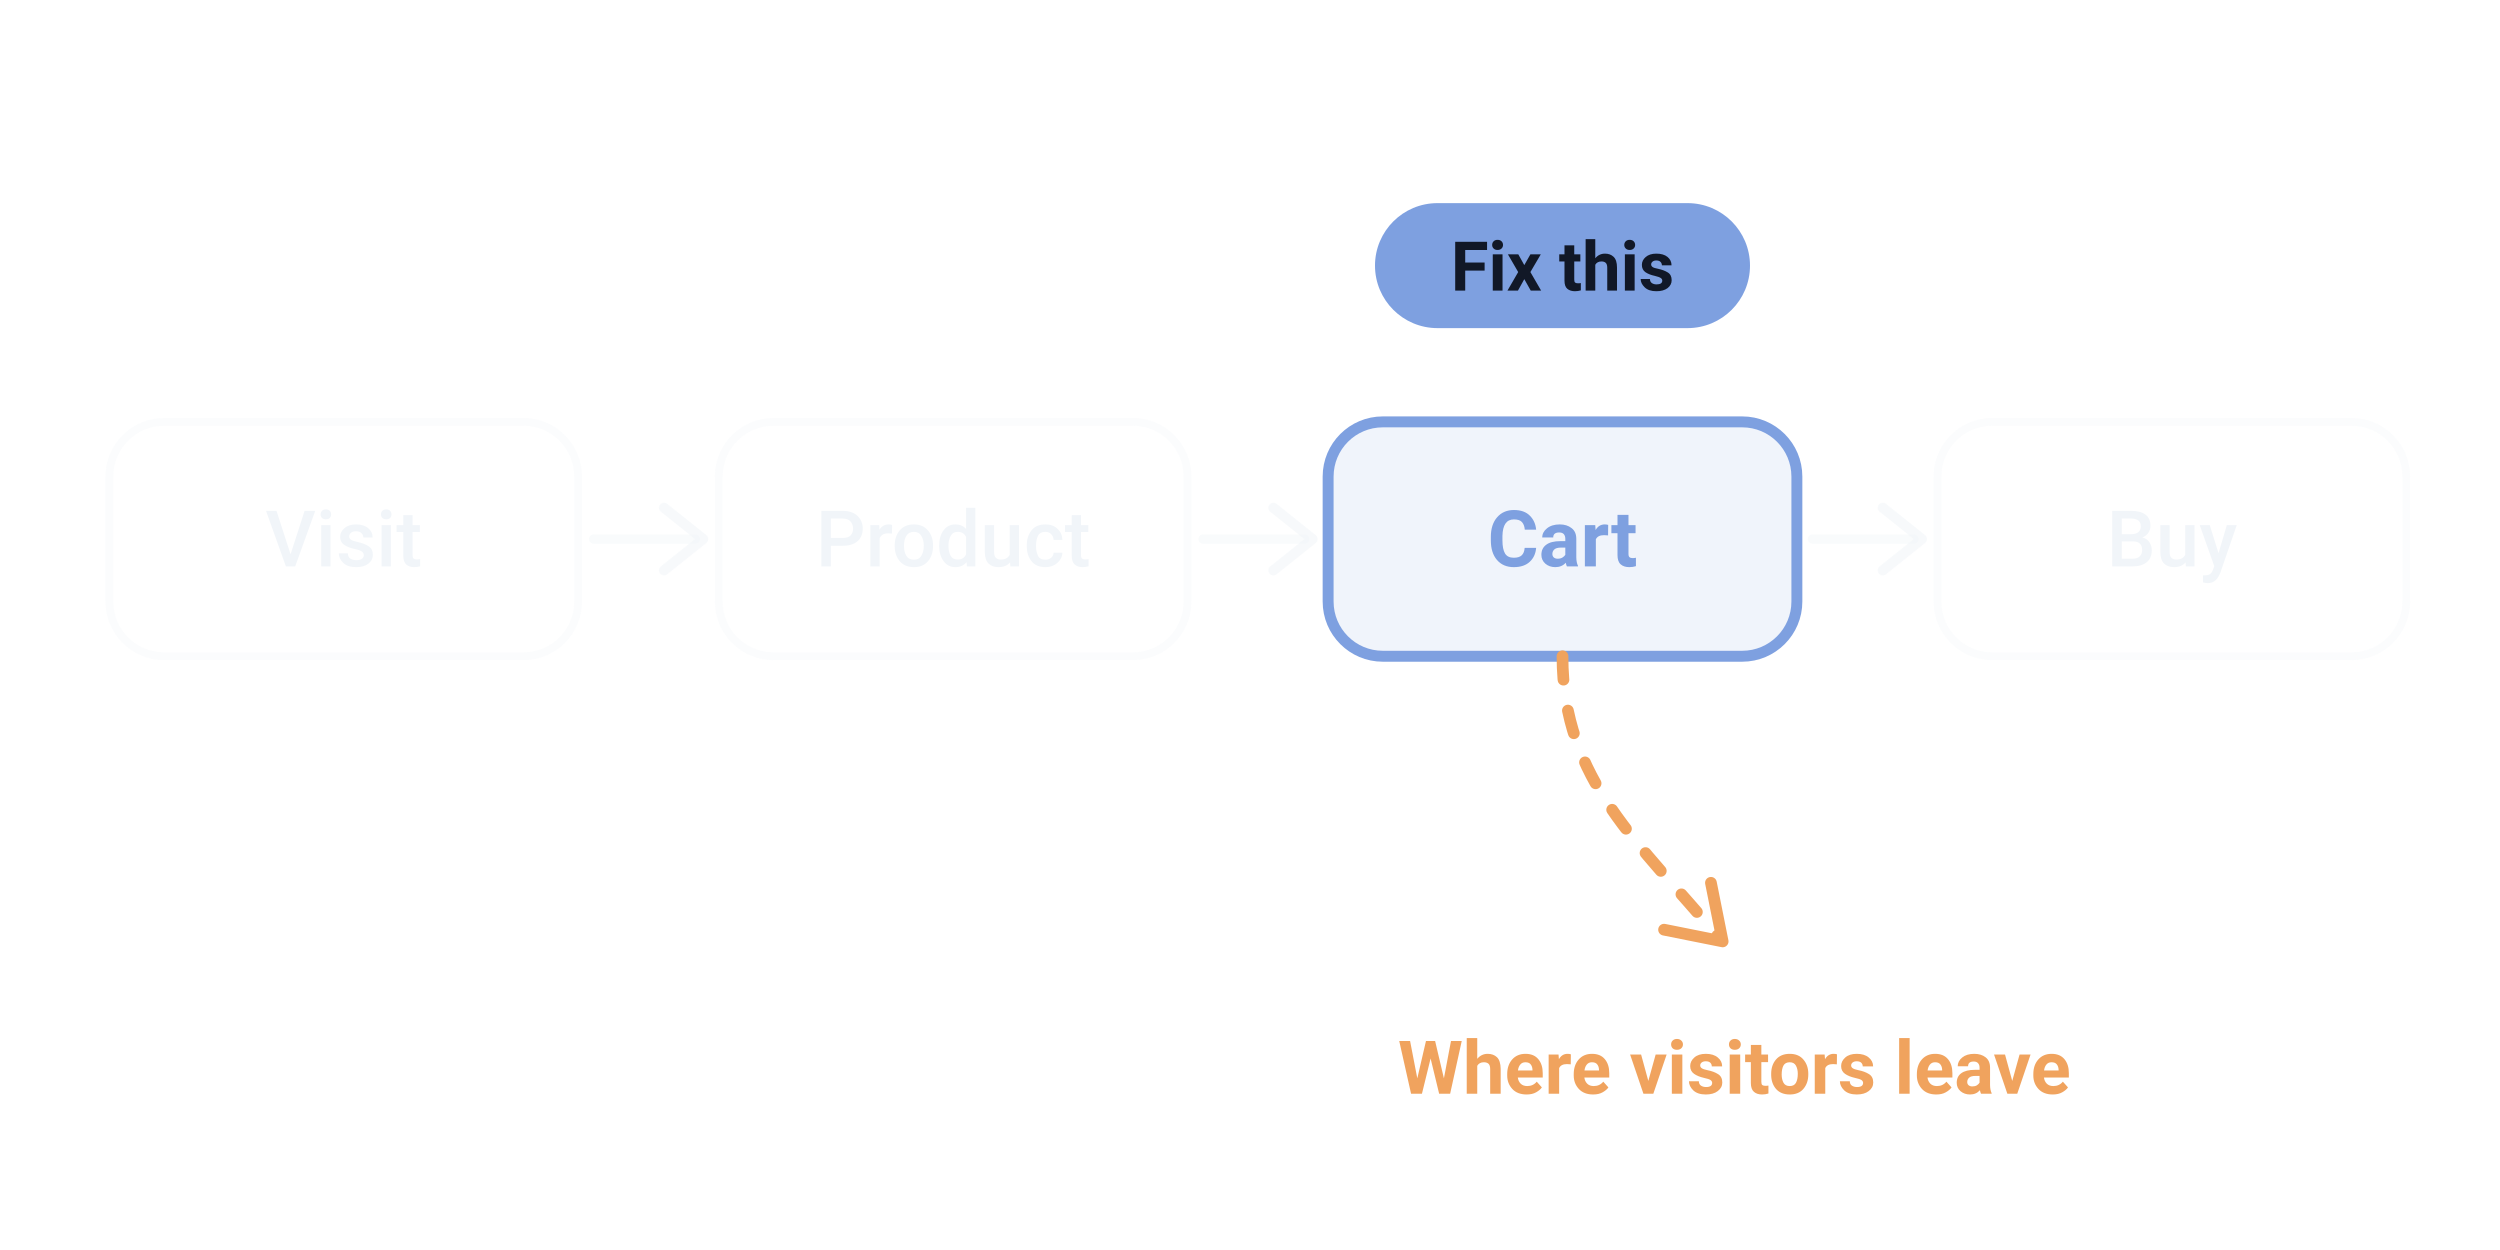
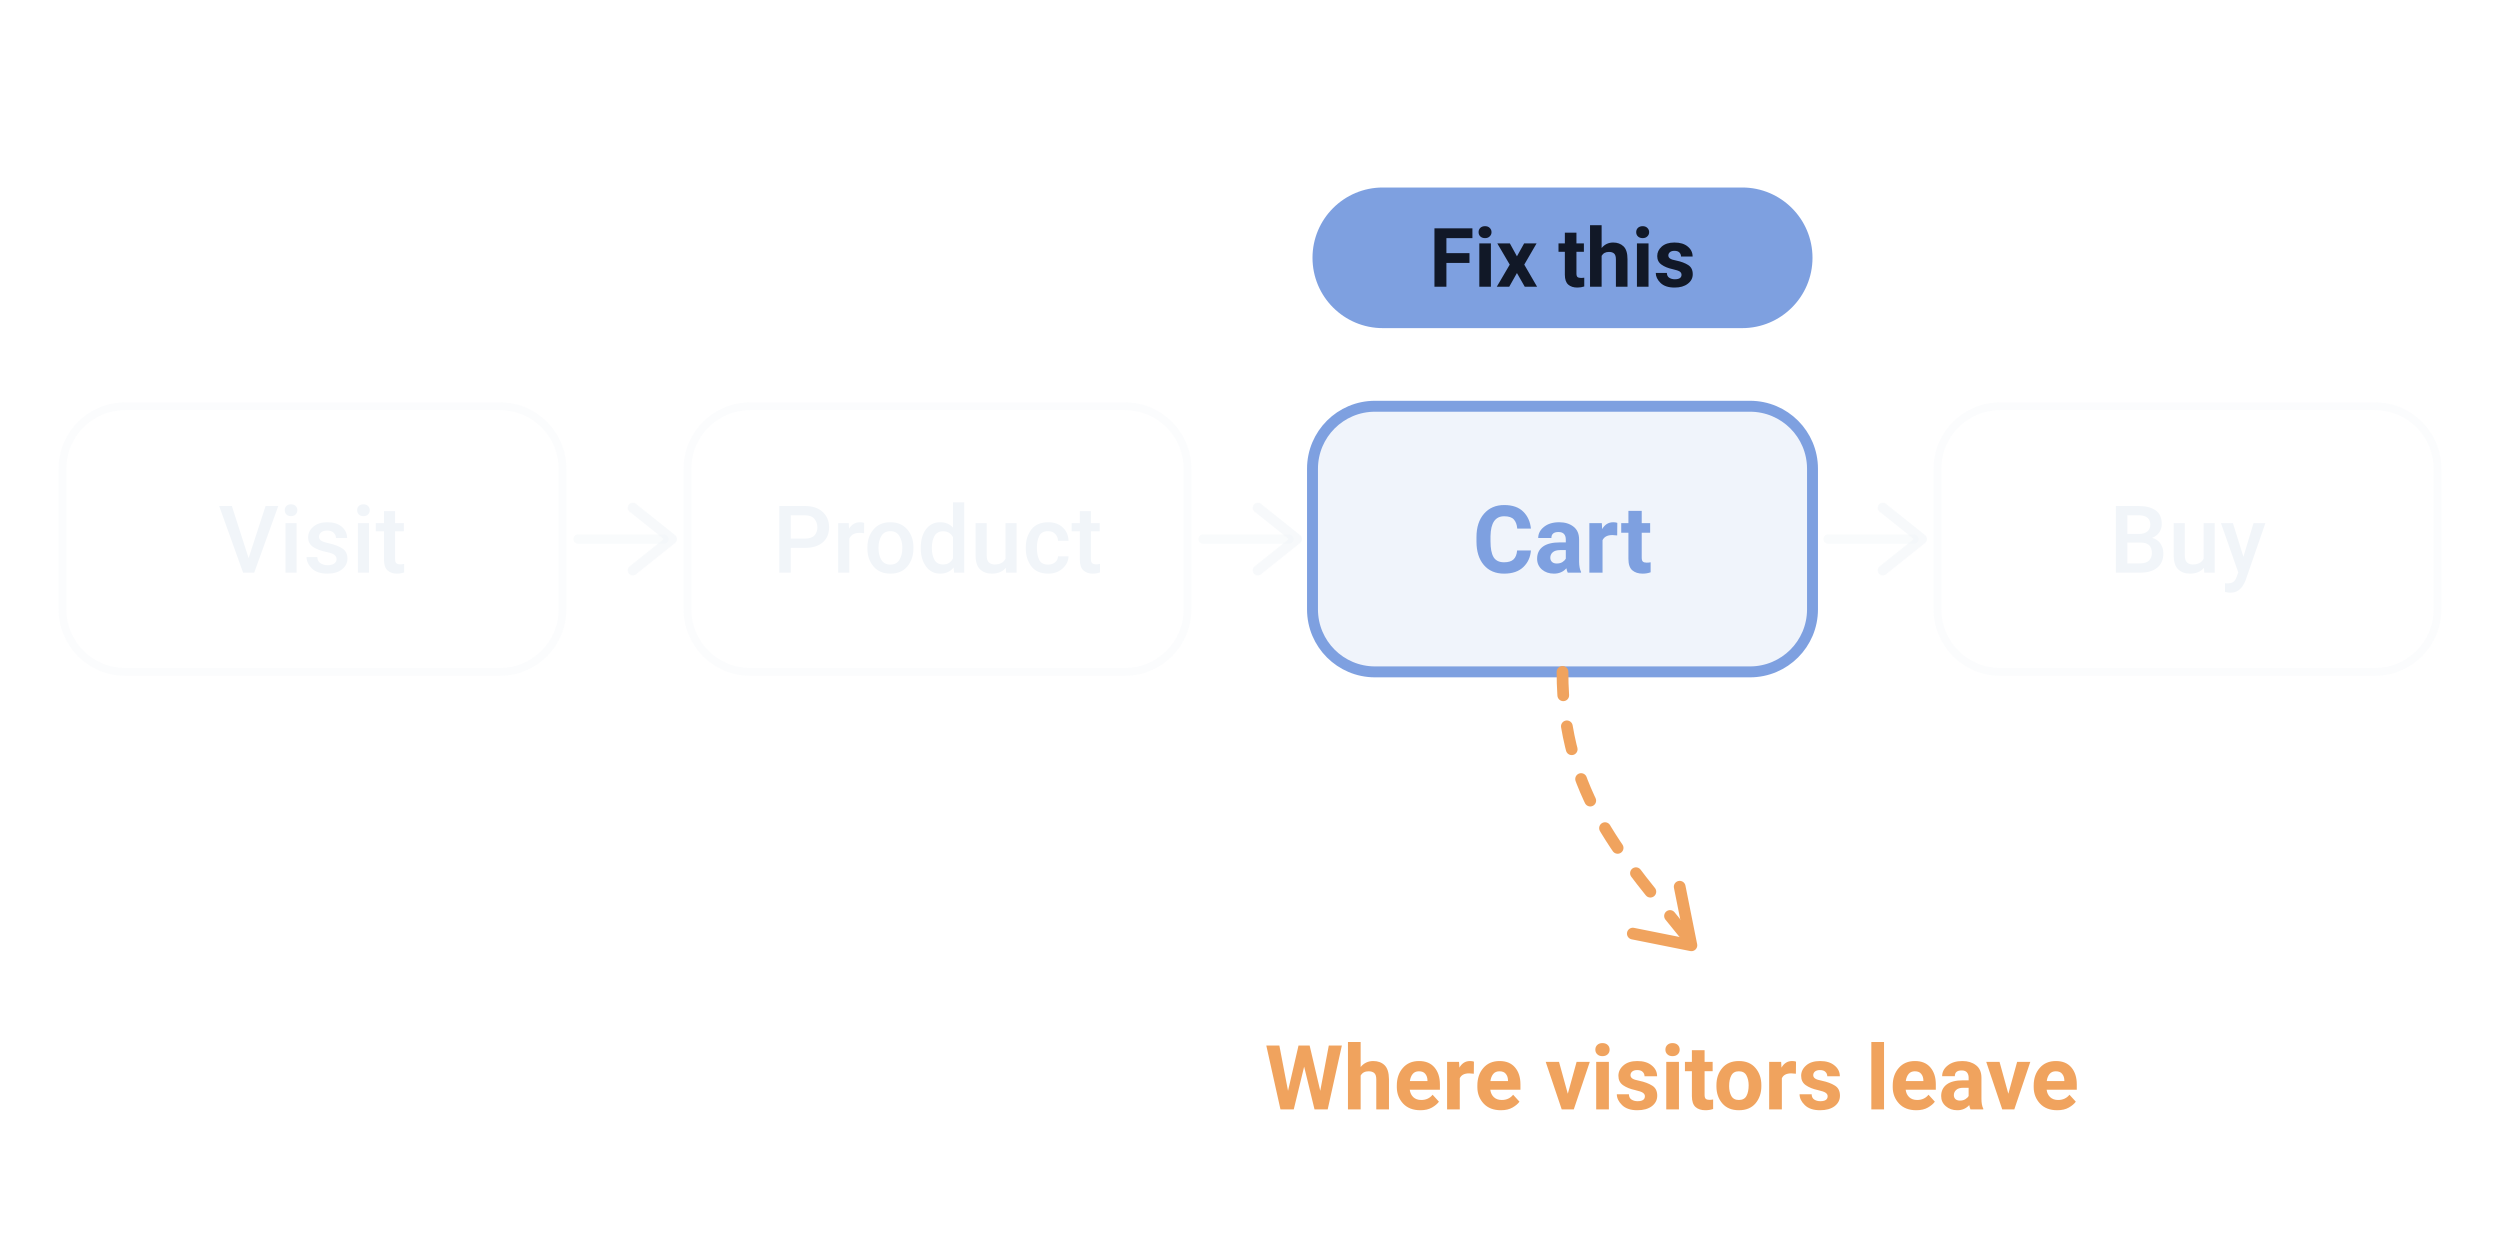
<svg xmlns="http://www.w3.org/2000/svg" width="320" height="160" viewBox="0 0 320 160" fill="none" stroke-linecap="round" stroke-linejoin="round">
-   <rect x="14" y="54" width="60" height="30" rx="7" fill="#f1f5f9" fill-opacity=".05" stroke="#f1f5f9" stroke-opacity=".28" />
-   <text x="44" y="72.5" font-family="ui-sans-serif, system-ui, -apple-system, 'Segoe UI', Roboto, Helvetica, Arial, sans-serif" font-size="10" font-weight="500" fill="#f1f5f9" text-anchor="middle">Visit</text>
-   <rect x="92" y="54" width="60" height="30" rx="7" fill="#f1f5f9" fill-opacity=".05" stroke="#f1f5f9" stroke-opacity=".28" />
-   <text x="122" y="72.5" font-family="ui-sans-serif, system-ui, -apple-system, 'Segoe UI', Roboto, Helvetica, Arial, sans-serif" font-size="10" font-weight="500" fill="#f1f5f9" text-anchor="middle">Product</text>
-   <rect x="170" y="54" width="60" height="30" rx="7" fill="#7ea0e0" fill-opacity=".12" stroke="#7ea0e0" stroke-width="1.4" />
-   <text x="200" y="72.5" font-family="ui-sans-serif, system-ui, -apple-system, 'Segoe UI', Roboto, Helvetica, Arial, sans-serif" font-size="10" font-weight="600" fill="#7ea0e0" text-anchor="middle">Cart</text>
-   <rect x="248" y="54" width="60" height="30" rx="7" fill="#f1f5f9" fill-opacity=".05" stroke="#f1f5f9" stroke-opacity=".28" />
-   <text x="278" y="72.5" font-family="ui-sans-serif, system-ui, -apple-system, 'Segoe UI', Roboto, Helvetica, Arial, sans-serif" font-size="10" font-weight="500" fill="#f1f5f9" text-anchor="middle">Buy</text>
-   <path d="M76 69 H 89" stroke="#f1f5f9" stroke-opacity="0.4" stroke-width="1.2" />
-   <path d="M85 65l5 4-5 4" stroke="#f1f5f9" stroke-opacity="0.5" stroke-width="1.3" />
-   <path d="M154 69 H 167" stroke="#f1f5f9" stroke-opacity="0.4" stroke-width="1.2" />
-   <path d="M163 65l5 4-5 4" stroke="#f1f5f9" stroke-opacity="0.5" stroke-width="1.3" />
-   <path d="M232 69 H 245" stroke="#f1f5f9" stroke-opacity="0.4" stroke-width="1.2" />
+   <rect x="8" y="52" width="64" height="34" rx="8" fill="#f1f5f9" fill-opacity=".05" stroke="#f1f5f9" stroke-opacity=".28" />
+   <text x="40" y="73.3" font-family="ui-sans-serif, system-ui, -apple-system, 'Segoe UI', Roboto, Helvetica, Arial, sans-serif" font-size="12" font-weight="500" fill="#f1f5f9" text-anchor="middle">Visit</text>
+   <rect x="88" y="52" width="64" height="34" rx="8" fill="#f1f5f9" fill-opacity=".05" stroke="#f1f5f9" stroke-opacity=".28" />
+   <text x="120" y="73.3" font-family="ui-sans-serif, system-ui, -apple-system, 'Segoe UI', Roboto, Helvetica, Arial, sans-serif" font-size="12" font-weight="500" fill="#f1f5f9" text-anchor="middle">Product</text>
+   <rect x="168" y="52" width="64" height="34" rx="8" fill="#7ea0e0" fill-opacity=".12" stroke="#7ea0e0" stroke-width="1.4" />
+   <text x="200" y="73.3" font-family="ui-sans-serif, system-ui, -apple-system, 'Segoe UI', Roboto, Helvetica, Arial, sans-serif" font-size="12" font-weight="600" fill="#7ea0e0" text-anchor="middle">Cart</text>
+   <rect x="248" y="52" width="64" height="34" rx="8" fill="#f1f5f9" fill-opacity=".05" stroke="#f1f5f9" stroke-opacity=".28" />
+   <text x="280" y="73.3" font-family="ui-sans-serif, system-ui, -apple-system, 'Segoe UI', Roboto, Helvetica, Arial, sans-serif" font-size="12" font-weight="500" fill="#f1f5f9" text-anchor="middle">Buy</text>
+   <path d="M74 69 H 85" stroke="#f1f5f9" stroke-opacity="0.4" stroke-width="1.2" />
+   <path d="M81 65l5 4-5 4" stroke="#f1f5f9" stroke-opacity="0.5" stroke-width="1.3" />
+   <path d="M154 69 H 165" stroke="#f1f5f9" stroke-opacity="0.4" stroke-width="1.2" />
+   <path d="M161 65l5 4-5 4" stroke="#f1f5f9" stroke-opacity="0.5" stroke-width="1.3" />
+   <path d="M234 69 H 245" stroke="#f1f5f9" stroke-opacity="0.4" stroke-width="1.2" />
  <path d="M241 65l5 4-5 4" stroke="#f1f5f9" stroke-opacity="0.5" stroke-width="1.3" />
-   <rect x="176" y="26" width="48" height="16" rx="8" fill="#7ea0e0" />
-   <text x="200" y="37.2" font-family="ui-sans-serif, system-ui, -apple-system, 'Segoe UI', Roboto, Helvetica, Arial, sans-serif" font-size="8.8" font-weight="600" fill="#111827" text-anchor="middle">Fix this</text>
-   <path d="M200 84 C 200 100, 210 108, 220 120" stroke="#f0a35e" stroke-opacity="1" stroke-width="1.5" stroke-dasharray="3 4" />
-   <path d="M213 119 l7.5 1.5 -1.5 -7.5" stroke="#f0a35e" stroke-width="1.5" />
-   <text x="222" y="140" font-family="ui-sans-serif, system-ui, -apple-system, 'Segoe UI', Roboto, Helvetica, Arial, sans-serif" font-size="9.5" font-weight="600" fill="#f0a35e" text-anchor="middle">Where visitors leave</text>
+   <rect x="168" y="24" width="64" height="18" rx="9" fill="#7ea0e0" />
+   <text x="200" y="36.7" font-family="ui-sans-serif, system-ui, -apple-system, 'Segoe UI', Roboto, Helvetica, Arial, sans-serif" font-size="10.5" font-weight="600" fill="#111827" text-anchor="middle">Fix this</text>
+   <path d="M200 86 C 200 102, 208 110, 216 120" stroke="#f0a35e" stroke-opacity="1" stroke-width="1.5" stroke-dasharray="3 4" />
+   <path d="M209 119.5 l7.5 1.5 -1.5 -7.5" stroke="#f0a35e" stroke-width="1.5" />
+   <text x="214" y="142" font-family="ui-sans-serif, system-ui, -apple-system, 'Segoe UI', Roboto, Helvetica, Arial, sans-serif" font-size="11.5" font-weight="600" fill="#f0a35e" text-anchor="middle">Where visitors leave</text>
</svg>
